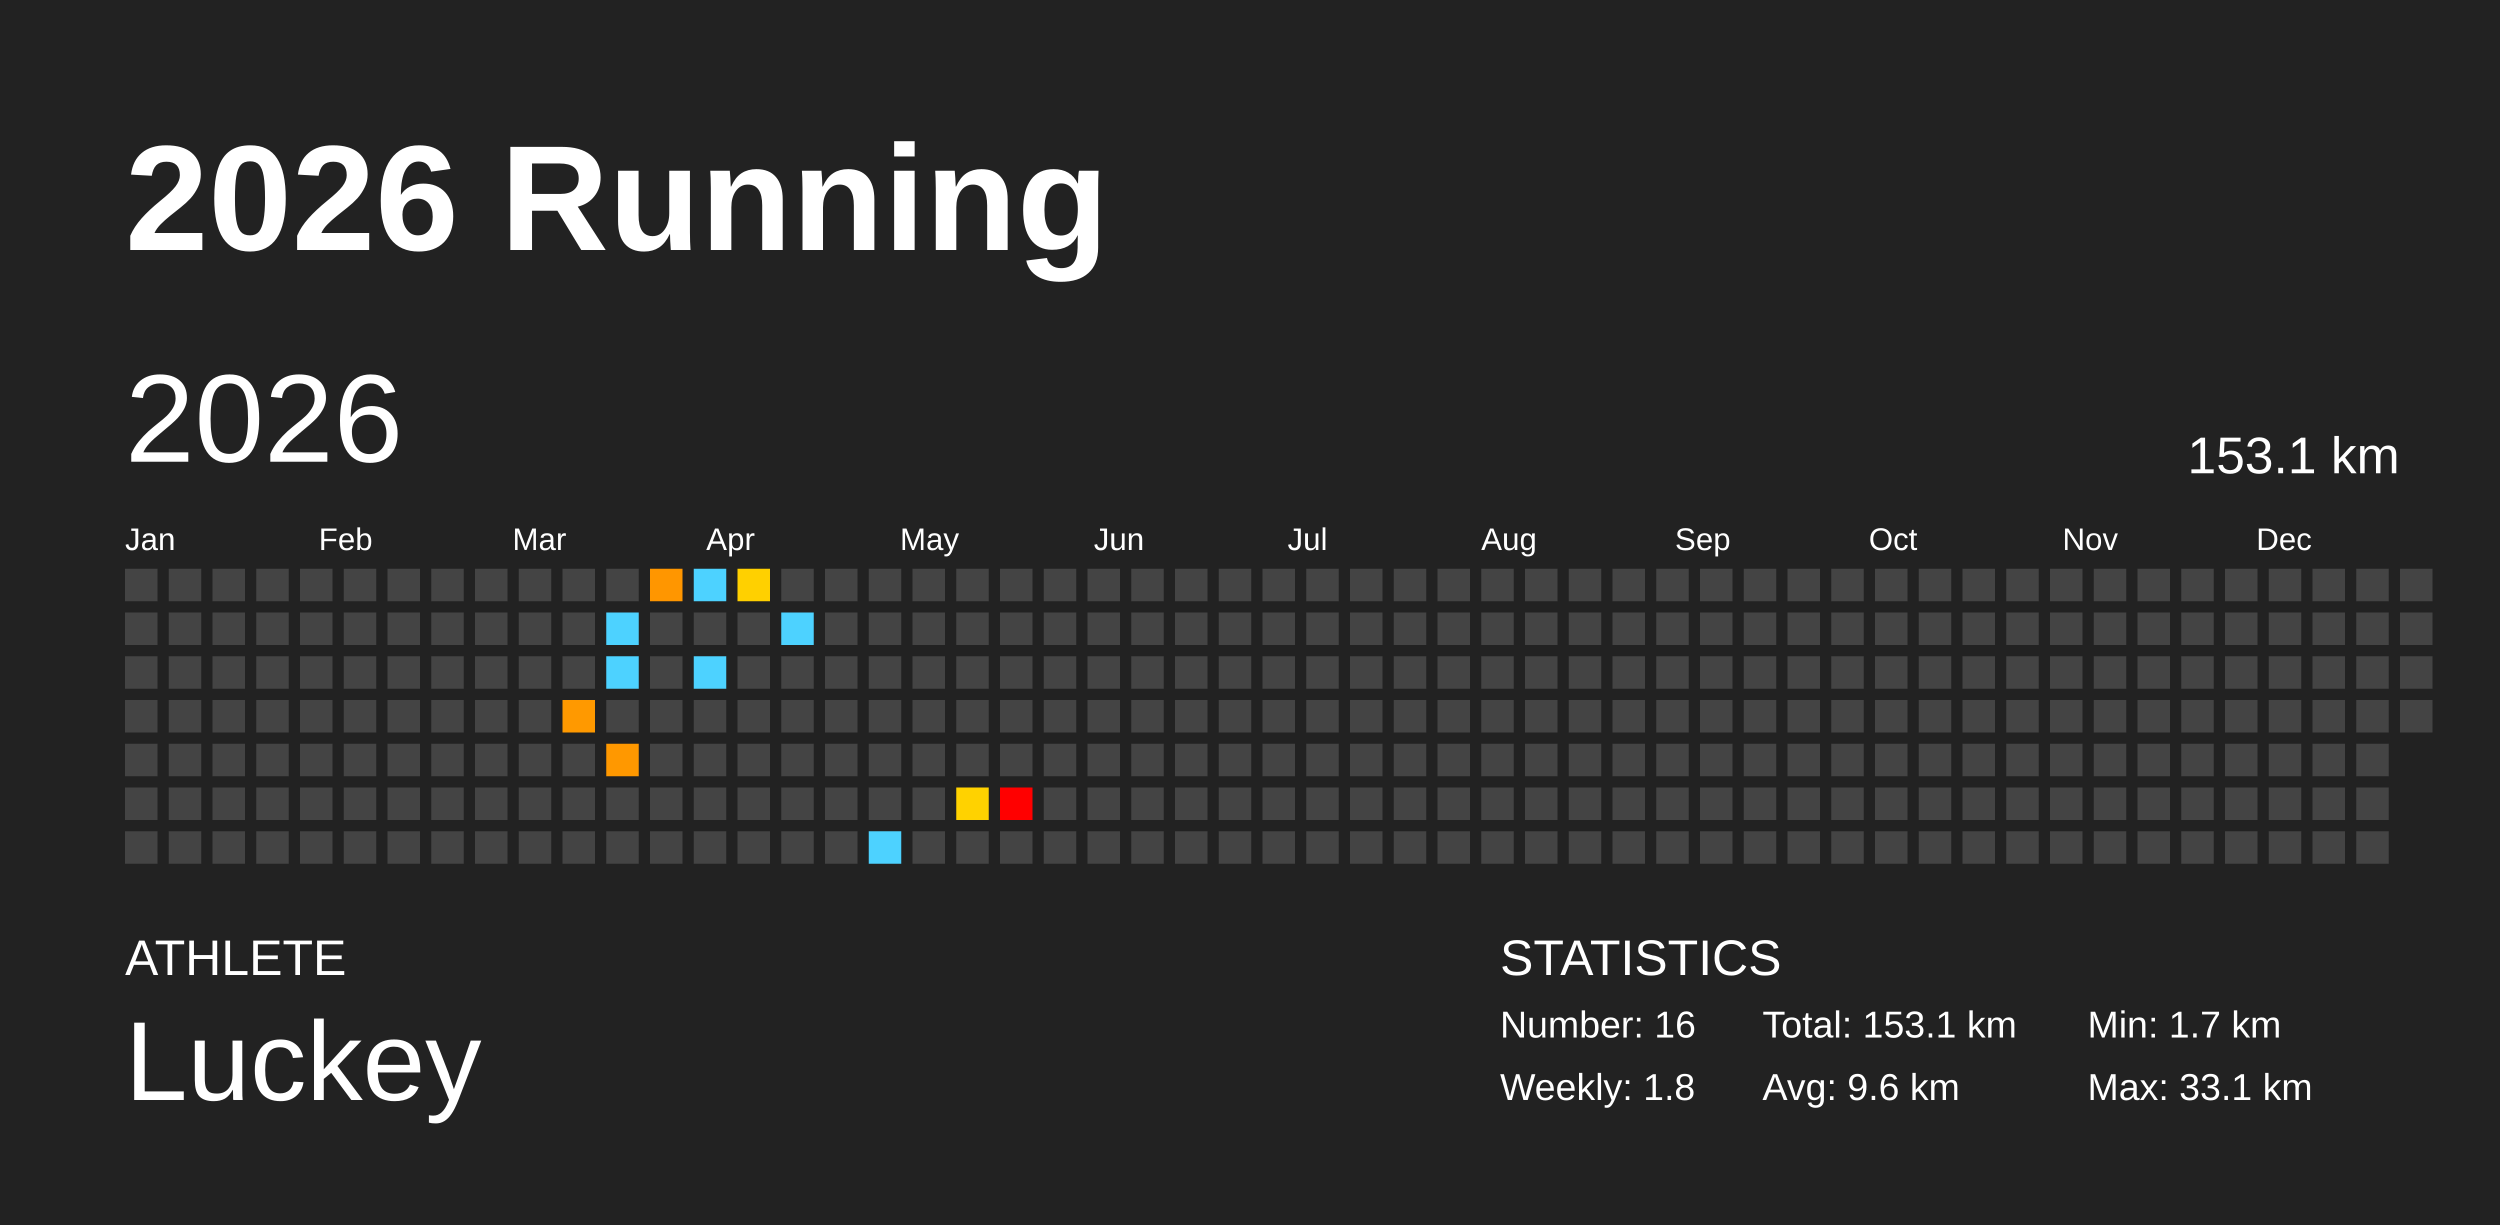
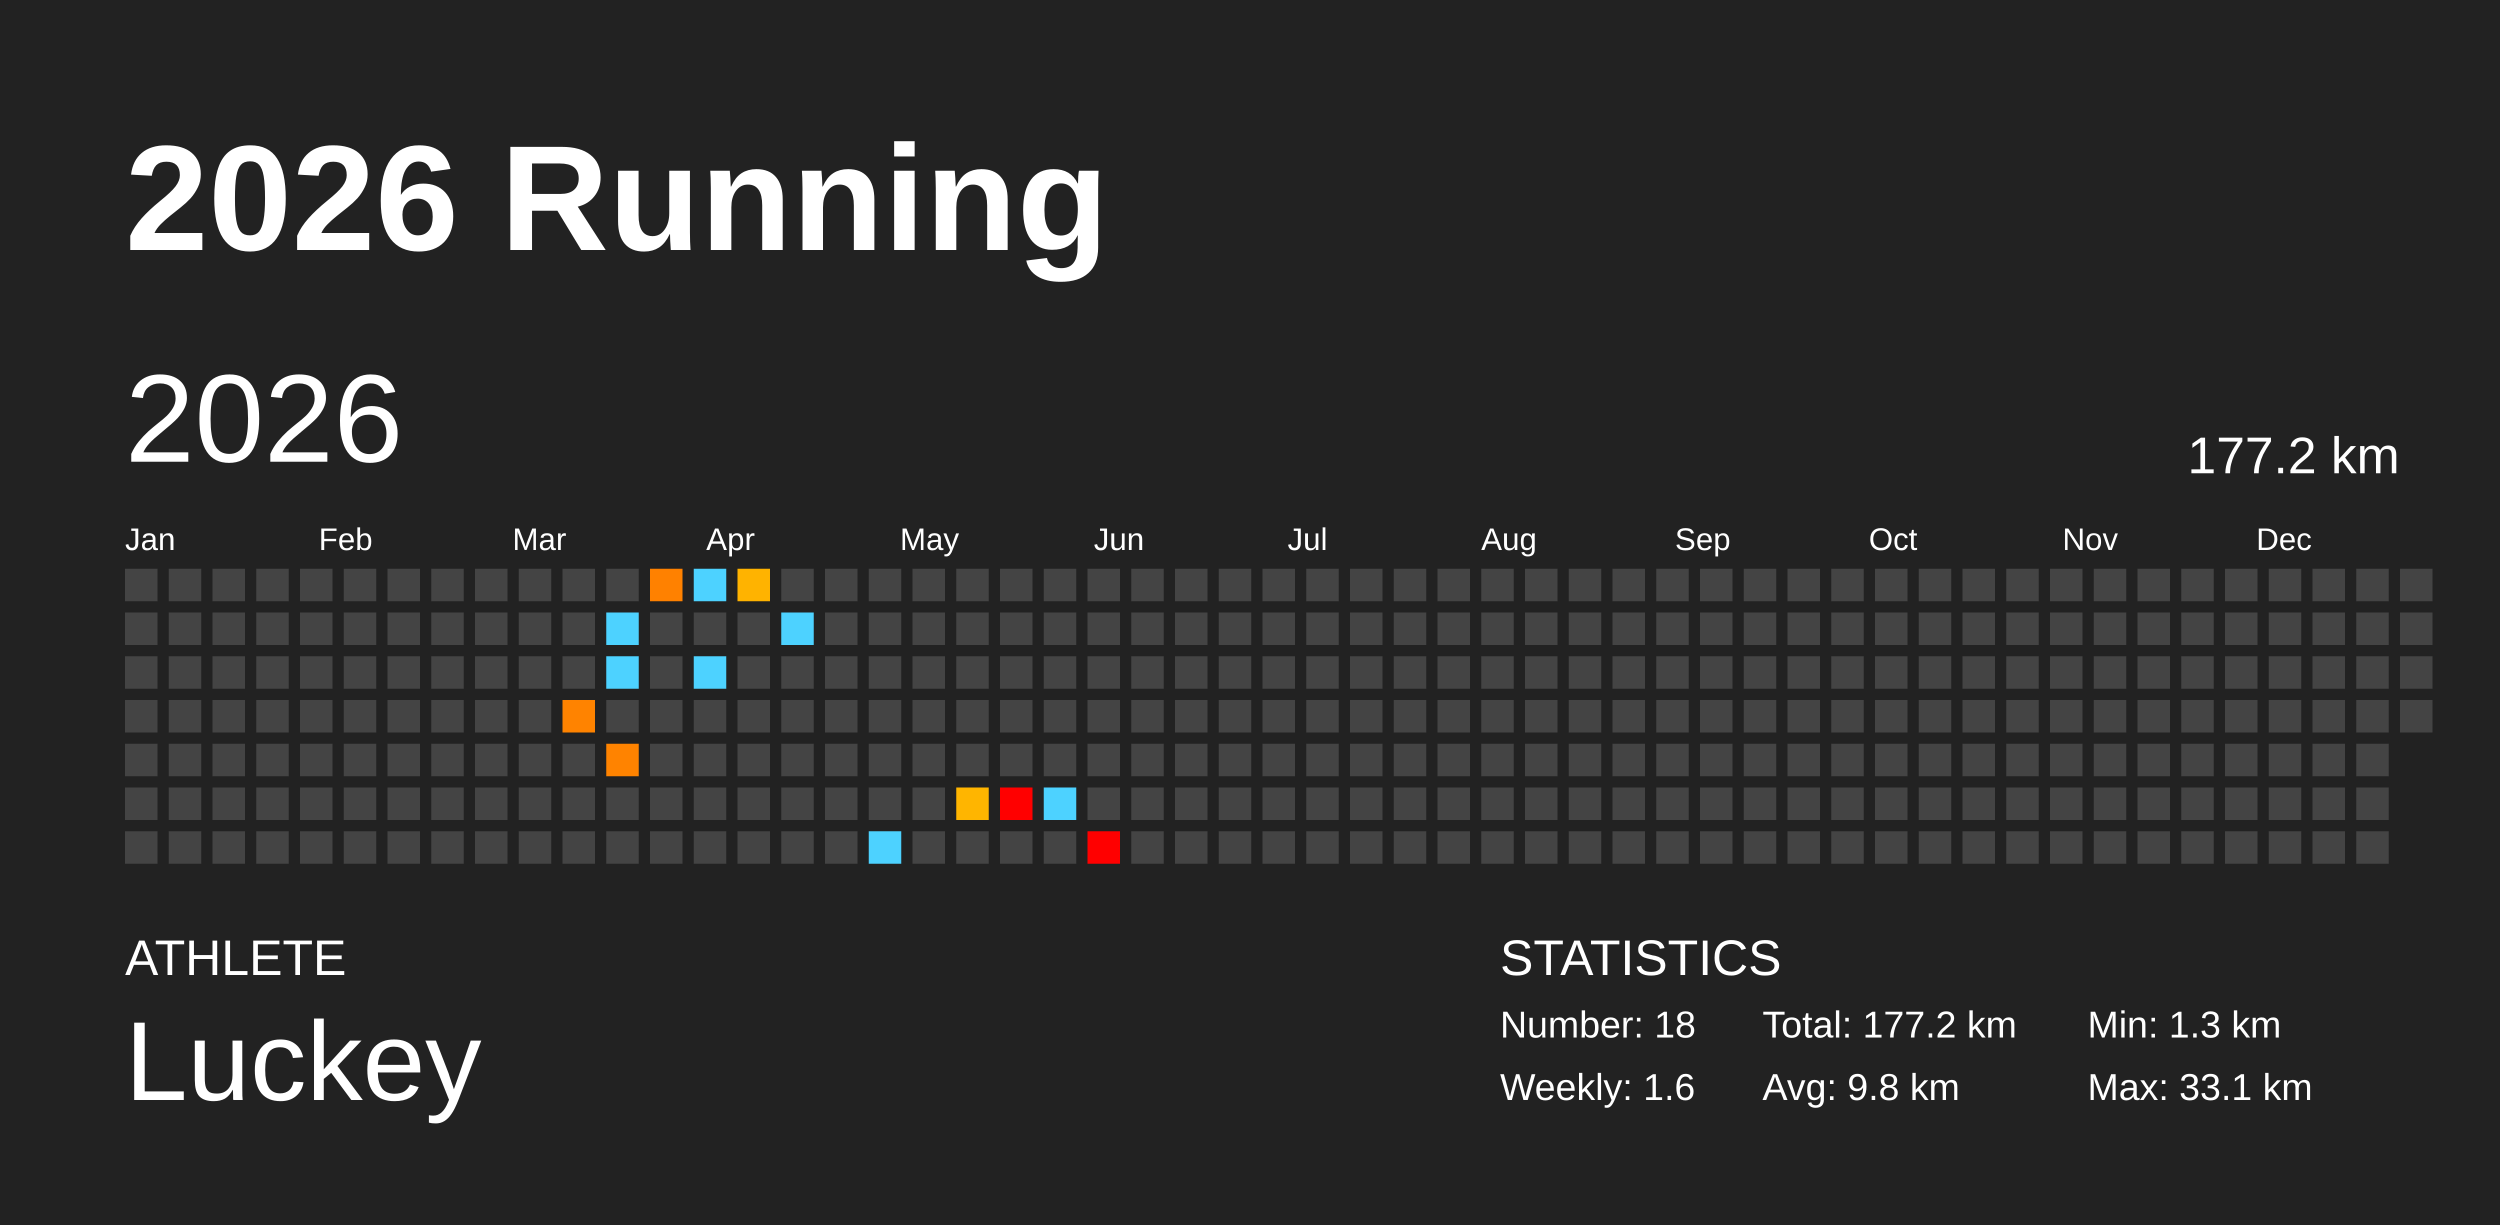
<svg xmlns="http://www.w3.org/2000/svg" baseProfile="full" height="98mm" version="1.1" viewBox="0,0,200,98" width="200mm">
  <defs />
  <rect fill="#222222" height="98" width="200" x="0" y="0" />
  <text fill="#FFFFFF" style="font-size:12px; font-family:Arial; font-weight:bold;" x="10" y="20">2026 Running</text>
  <text fill="#FFFFFF" style="font-size:4px; font-family:Arial" x="10" y="78">ATHLETE</text>
  <text fill="#FFFFFF" style="font-size:9px; font-family:Arial" x="10" y="88">Luckey</text>
  <text fill="#FFFFFF" style="font-size:4px; font-family:Arial" x="120" y="78">STATISTICS</text>
-   <text fill="#FFFFFF" style="font-size:3px; font-family:Arial" x="120" y="83">Number: 16</text>
-   <text fill="#FFFFFF" style="font-size:3px; font-family:Arial" x="120" y="88">Weekly: 1.8</text>
-   <text fill="#FFFFFF" style="font-size:3px; font-family:Arial" x="141" y="83">Total: 153.1 km</text>
-   <text fill="#FFFFFF" style="font-size:3px; font-family:Arial" x="141" y="88">Avg: 9.6 km</text>
-   <text fill="#FFFFFF" style="font-size:3px; font-family:Arial" x="167" y="83">Min: 1.7 km</text>
+   <text fill="#FFFFFF" style="font-size:3px; font-family:Arial" x="120" y="83">Number: 18</text>
+   <text fill="#FFFFFF" style="font-size:3px; font-family:Arial" x="120" y="88">Weekly: 1.6</text>
+   <text fill="#FFFFFF" style="font-size:3px; font-family:Arial" x="141" y="83">Total: 177.2 km</text>
+   <text fill="#FFFFFF" style="font-size:3px; font-family:Arial" x="141" y="88">Avg: 9.8 km</text>
+   <text fill="#FFFFFF" style="font-size:3px; font-family:Arial" x="167" y="83">Min: 1.3 km</text>
  <text fill="#FFFFFF" style="font-size:3px; font-family:Arial" x="167" y="88">Max: 33.1 km</text>
  <text dominant-baseline="hanging" fill="#FFFFFF" style="font-size:10.0px; font-family:Arial;" x="10" y="30">2026</text>
-   <text dominant-baseline="hanging" fill="#FFFFFF" style="font-size:4.125px; font-family:Arial;" x="175" y="35">153.1 km</text>
+   <text dominant-baseline="hanging" fill="#FFFFFF" style="font-size:4.125px; font-family:Arial;" x="175" y="35">177.2 km</text>
  <text fill="#FFFFFF" style="font-size:2.5px; font-family:Arial" x="10.0" y="44">Jan</text>
  <text fill="#FFFFFF" style="font-size:2.5px; font-family:Arial" x="25.5" y="44">Feb</text>
  <text fill="#FFFFFF" style="font-size:2.5px; font-family:Arial" x="41.0" y="44">Mar</text>
  <text fill="#FFFFFF" style="font-size:2.5px; font-family:Arial" x="56.5" y="44">Apr</text>
  <text fill="#FFFFFF" style="font-size:2.5px; font-family:Arial" x="72.0" y="44">May</text>
  <text fill="#FFFFFF" style="font-size:2.5px; font-family:Arial" x="87.5" y="44">Jun</text>
  <text fill="#FFFFFF" style="font-size:2.5px; font-family:Arial" x="103.0" y="44">Jul</text>
  <text fill="#FFFFFF" style="font-size:2.5px; font-family:Arial" x="118.5" y="44">Aug</text>
  <text fill="#FFFFFF" style="font-size:2.5px; font-family:Arial" x="134.0" y="44">Sep</text>
  <text fill="#FFFFFF" style="font-size:2.5px; font-family:Arial" x="149.5" y="44">Oct</text>
  <text fill="#FFFFFF" style="font-size:2.5px; font-family:Arial" x="165.0" y="44">Nov</text>
  <text fill="#FFFFFF" style="font-size:2.5px; font-family:Arial" x="180.5" y="44">Dec</text>
  <rect fill="#444444" height="2.6" width="2.6" x="10.0" y="45.5" />
  <rect fill="#444444" height="2.6" width="2.6" x="10.0" y="49.0" />
  <rect fill="#444444" height="2.6" width="2.6" x="10.0" y="52.5" />
  <rect fill="#444444" height="2.6" width="2.6" x="10.0" y="56.0" />
  <rect fill="#444444" height="2.6" width="2.6" x="10.0" y="59.5" />
  <rect fill="#444444" height="2.6" width="2.6" x="10.0" y="63.0" />
  <rect fill="#444444" height="2.6" width="2.6" x="10.0" y="66.5" />
  <rect fill="#444444" height="2.6" width="2.6" x="13.5" y="45.5" />
  <rect fill="#444444" height="2.6" width="2.6" x="13.5" y="49.0" />
  <rect fill="#444444" height="2.6" width="2.6" x="13.5" y="52.5" />
  <rect fill="#444444" height="2.6" width="2.6" x="13.5" y="56.0" />
  <rect fill="#444444" height="2.6" width="2.6" x="13.5" y="59.5" />
  <rect fill="#444444" height="2.6" width="2.6" x="13.5" y="63.0" />
  <rect fill="#444444" height="2.6" width="2.6" x="13.5" y="66.5" />
  <rect fill="#444444" height="2.6" width="2.6" x="17.0" y="45.5" />
  <rect fill="#444444" height="2.6" width="2.6" x="17.0" y="49.0" />
  <rect fill="#444444" height="2.6" width="2.6" x="17.0" y="52.5" />
  <rect fill="#444444" height="2.6" width="2.6" x="17.0" y="56.0" />
  <rect fill="#444444" height="2.6" width="2.6" x="17.0" y="59.5" />
  <rect fill="#444444" height="2.6" width="2.6" x="17.0" y="63.0" />
  <rect fill="#444444" height="2.6" width="2.6" x="17.0" y="66.5" />
  <rect fill="#444444" height="2.6" width="2.6" x="20.5" y="45.5" />
  <rect fill="#444444" height="2.6" width="2.6" x="20.5" y="49.0" />
  <rect fill="#444444" height="2.6" width="2.6" x="20.5" y="52.5" />
  <rect fill="#444444" height="2.6" width="2.6" x="20.5" y="56.0" />
  <rect fill="#444444" height="2.6" width="2.6" x="20.5" y="59.5" />
  <rect fill="#444444" height="2.6" width="2.6" x="20.5" y="63.0" />
  <rect fill="#444444" height="2.6" width="2.6" x="20.5" y="66.5" />
  <rect fill="#444444" height="2.6" width="2.6" x="24.0" y="45.5" />
  <rect fill="#444444" height="2.6" width="2.6" x="24.0" y="49.0" />
  <rect fill="#444444" height="2.6" width="2.6" x="24.0" y="52.5" />
  <rect fill="#444444" height="2.6" width="2.6" x="24.0" y="56.0" />
  <rect fill="#444444" height="2.6" width="2.6" x="24.0" y="59.5" />
  <rect fill="#444444" height="2.6" width="2.6" x="24.0" y="63.0" />
  <rect fill="#444444" height="2.6" width="2.6" x="24.0" y="66.5" />
  <rect fill="#444444" height="2.6" width="2.6" x="27.5" y="45.5" />
  <rect fill="#444444" height="2.6" width="2.6" x="27.5" y="49.0" />
  <rect fill="#444444" height="2.6" width="2.6" x="27.5" y="52.5" />
  <rect fill="#444444" height="2.6" width="2.6" x="27.5" y="56.0" />
  <rect fill="#444444" height="2.6" width="2.6" x="27.5" y="59.5" />
  <rect fill="#444444" height="2.6" width="2.6" x="27.5" y="63.0" />
  <rect fill="#444444" height="2.6" width="2.6" x="27.5" y="66.5" />
  <rect fill="#444444" height="2.6" width="2.6" x="31.0" y="45.5" />
  <rect fill="#444444" height="2.6" width="2.6" x="31.0" y="49.0" />
  <rect fill="#444444" height="2.6" width="2.6" x="31.0" y="52.5" />
  <rect fill="#444444" height="2.6" width="2.6" x="31.0" y="56.0" />
  <rect fill="#444444" height="2.6" width="2.6" x="31.0" y="59.5" />
  <rect fill="#444444" height="2.6" width="2.6" x="31.0" y="63.0" />
  <rect fill="#444444" height="2.6" width="2.6" x="31.0" y="66.5" />
  <rect fill="#444444" height="2.6" width="2.6" x="34.5" y="45.5" />
  <rect fill="#444444" height="2.6" width="2.6" x="34.5" y="49.0" />
  <rect fill="#444444" height="2.6" width="2.6" x="34.5" y="52.5" />
  <rect fill="#444444" height="2.6" width="2.6" x="34.5" y="56.0" />
  <rect fill="#444444" height="2.6" width="2.6" x="34.5" y="59.5" />
  <rect fill="#444444" height="2.6" width="2.6" x="34.5" y="63.0" />
  <rect fill="#444444" height="2.6" width="2.6" x="34.5" y="66.5" />
  <rect fill="#444444" height="2.6" width="2.6" x="38.0" y="45.5" />
  <rect fill="#444444" height="2.6" width="2.6" x="38.0" y="49.0" />
  <rect fill="#444444" height="2.6" width="2.6" x="38.0" y="52.5" />
  <rect fill="#444444" height="2.6" width="2.6" x="38.0" y="56.0" />
  <rect fill="#444444" height="2.6" width="2.6" x="38.0" y="59.5" />
  <rect fill="#444444" height="2.6" width="2.6" x="38.0" y="63.0" />
  <rect fill="#444444" height="2.6" width="2.6" x="38.0" y="66.5" />
  <rect fill="#444444" height="2.6" width="2.6" x="41.5" y="45.5" />
  <rect fill="#444444" height="2.6" width="2.6" x="41.5" y="49.0" />
  <rect fill="#444444" height="2.6" width="2.6" x="41.5" y="52.5" />
  <rect fill="#444444" height="2.6" width="2.6" x="41.5" y="56.0" />
  <rect fill="#444444" height="2.6" width="2.6" x="41.5" y="59.5" />
  <rect fill="#444444" height="2.6" width="2.6" x="41.5" y="63.0" />
  <rect fill="#444444" height="2.6" width="2.6" x="41.5" y="66.5" />
  <rect fill="#444444" height="2.6" width="2.6" x="45.0" y="45.5" />
  <rect fill="#444444" height="2.6" width="2.6" x="45.0" y="49.0" />
  <rect fill="#444444" height="2.6" width="2.6" x="45.0" y="52.5" />
-   <rect fill="#ff9900" height="2.6" width="2.6" x="45.0" y="56.0" />
+   <rect fill="#ff8300" height="2.6" width="2.6" x="45.0" y="56.0" />
  <rect fill="#444444" height="2.6" width="2.6" x="45.0" y="59.5" />
  <rect fill="#444444" height="2.6" width="2.6" x="45.0" y="63.0" />
  <rect fill="#444444" height="2.6" width="2.6" x="45.0" y="66.5" />
  <rect fill="#444444" height="2.6" width="2.6" x="48.5" y="45.5" />
  <rect fill="#4dd2ff" height="2.6" width="2.6" x="48.5" y="49.0" />
  <rect fill="#4dd2ff" height="2.6" width="2.6" x="48.5" y="52.5" />
  <rect fill="#444444" height="2.6" width="2.6" x="48.5" y="56.0" />
-   <rect fill="#ff9800" height="2.6" width="2.6" x="48.5" y="59.5" />
+   <rect fill="#ff8300" height="2.6" width="2.6" x="48.5" y="59.5" />
  <rect fill="#444444" height="2.6" width="2.6" x="48.5" y="63.0" />
  <rect fill="#444444" height="2.6" width="2.6" x="48.5" y="66.5" />
-   <rect fill="#ff9600" height="2.6" width="2.6" x="52.0" y="45.5" />
+   <rect fill="#ff8100" height="2.6" width="2.6" x="52.0" y="45.5" />
  <rect fill="#444444" height="2.6" width="2.6" x="52.0" y="49.0" />
  <rect fill="#444444" height="2.6" width="2.6" x="52.0" y="52.5" />
  <rect fill="#444444" height="2.6" width="2.6" x="52.0" y="56.0" />
  <rect fill="#444444" height="2.6" width="2.6" x="52.0" y="59.5" />
  <rect fill="#444444" height="2.6" width="2.6" x="52.0" y="63.0" />
  <rect fill="#444444" height="2.6" width="2.6" x="52.0" y="66.5" />
  <rect fill="#4dd2ff" height="2.6" width="2.6" x="55.5" y="45.5" />
  <rect fill="#444444" height="2.6" width="2.6" x="55.5" y="49.0" />
  <rect fill="#4dd2ff" height="2.6" width="2.6" x="55.5" y="52.5" />
  <rect fill="#444444" height="2.6" width="2.6" x="55.5" y="56.0" />
  <rect fill="#444444" height="2.6" width="2.6" x="55.5" y="59.5" />
  <rect fill="#444444" height="2.6" width="2.6" x="55.5" y="63.0" />
  <rect fill="#444444" height="2.6" width="2.6" x="55.5" y="66.5" />
-   <rect fill="#ffd000" height="2.6" width="2.6" x="59.0" y="45.5" />
+   <rect fill="#ffb300" height="2.6" width="2.6" x="59.0" y="45.5" />
  <rect fill="#444444" height="2.6" width="2.6" x="59.0" y="49.0" />
  <rect fill="#444444" height="2.6" width="2.6" x="59.0" y="52.5" />
  <rect fill="#444444" height="2.6" width="2.6" x="59.0" y="56.0" />
  <rect fill="#444444" height="2.6" width="2.6" x="59.0" y="59.5" />
  <rect fill="#444444" height="2.6" width="2.6" x="59.0" y="63.0" />
  <rect fill="#444444" height="2.6" width="2.6" x="59.0" y="66.5" />
  <rect fill="#444444" height="2.6" width="2.6" x="62.5" y="45.5" />
  <rect fill="#4dd2ff" height="2.6" width="2.6" x="62.5" y="49.0" />
  <rect fill="#444444" height="2.6" width="2.6" x="62.5" y="52.5" />
  <rect fill="#444444" height="2.6" width="2.6" x="62.5" y="56.0" />
  <rect fill="#444444" height="2.6" width="2.6" x="62.5" y="59.5" />
  <rect fill="#444444" height="2.6" width="2.6" x="62.5" y="63.0" />
  <rect fill="#444444" height="2.6" width="2.6" x="62.5" y="66.5" />
  <rect fill="#444444" height="2.6" width="2.6" x="66.0" y="45.5" />
  <rect fill="#444444" height="2.6" width="2.6" x="66.0" y="49.0" />
  <rect fill="#444444" height="2.6" width="2.6" x="66.0" y="52.5" />
  <rect fill="#444444" height="2.6" width="2.6" x="66.0" y="56.0" />
  <rect fill="#444444" height="2.6" width="2.6" x="66.0" y="59.5" />
  <rect fill="#444444" height="2.6" width="2.6" x="66.0" y="63.0" />
  <rect fill="#444444" height="2.6" width="2.6" x="66.0" y="66.5" />
  <rect fill="#444444" height="2.6" width="2.6" x="69.5" y="45.5" />
  <rect fill="#444444" height="2.6" width="2.6" x="69.5" y="49.0" />
  <rect fill="#444444" height="2.6" width="2.6" x="69.5" y="52.5" />
  <rect fill="#444444" height="2.6" width="2.6" x="69.5" y="56.0" />
  <rect fill="#444444" height="2.6" width="2.6" x="69.5" y="59.5" />
  <rect fill="#444444" height="2.6" width="2.6" x="69.5" y="63.0" />
  <rect fill="#4dd2ff" height="2.6" width="2.6" x="69.5" y="66.5" />
  <rect fill="#444444" height="2.6" width="2.6" x="73.0" y="45.5" />
  <rect fill="#444444" height="2.6" width="2.6" x="73.0" y="49.0" />
  <rect fill="#444444" height="2.6" width="2.6" x="73.0" y="52.5" />
  <rect fill="#444444" height="2.6" width="2.6" x="73.0" y="56.0" />
  <rect fill="#444444" height="2.6" width="2.6" x="73.0" y="59.5" />
  <rect fill="#444444" height="2.6" width="2.6" x="73.0" y="63.0" />
  <rect fill="#444444" height="2.6" width="2.6" x="73.0" y="66.5" />
  <rect fill="#444444" height="2.6" width="2.6" x="76.5" y="45.5" />
  <rect fill="#444444" height="2.6" width="2.6" x="76.5" y="49.0" />
  <rect fill="#444444" height="2.6" width="2.6" x="76.5" y="52.5" />
  <rect fill="#444444" height="2.6" width="2.6" x="76.5" y="56.0" />
  <rect fill="#444444" height="2.6" width="2.6" x="76.5" y="59.5" />
-   <rect fill="#ffd200" height="2.6" width="2.6" x="76.5" y="63.0" />
+   <rect fill="#ffb500" height="2.6" width="2.6" x="76.5" y="63.0" />
  <rect fill="#444444" height="2.6" width="2.6" x="76.5" y="66.5" />
  <rect fill="#444444" height="2.6" width="2.6" x="80.0" y="45.5" />
  <rect fill="#444444" height="2.6" width="2.6" x="80.0" y="49.0" />
  <rect fill="#444444" height="2.6" width="2.6" x="80.0" y="52.5" />
  <rect fill="#444444" height="2.6" width="2.6" x="80.0" y="56.0" />
  <rect fill="#444444" height="2.6" width="2.6" x="80.0" y="59.5" />
  <rect fill="red" height="2.6" width="2.6" x="80.0" y="63.0" />
  <rect fill="#444444" height="2.6" width="2.6" x="80.0" y="66.5" />
  <rect fill="#444444" height="2.6" width="2.6" x="83.5" y="45.5" />
  <rect fill="#444444" height="2.6" width="2.6" x="83.5" y="49.0" />
  <rect fill="#444444" height="2.6" width="2.6" x="83.5" y="52.5" />
  <rect fill="#444444" height="2.6" width="2.6" x="83.5" y="56.0" />
  <rect fill="#444444" height="2.6" width="2.6" x="83.5" y="59.5" />
-   <rect fill="#444444" height="2.6" width="2.6" x="83.5" y="63.0" />
+   <rect fill="#4dd2ff" height="2.6" width="2.6" x="83.5" y="63.0" />
  <rect fill="#444444" height="2.6" width="2.6" x="83.5" y="66.5" />
  <rect fill="#444444" height="2.6" width="2.6" x="87.0" y="45.5" />
  <rect fill="#444444" height="2.6" width="2.6" x="87.0" y="49.0" />
  <rect fill="#444444" height="2.6" width="2.6" x="87.0" y="52.5" />
  <rect fill="#444444" height="2.6" width="2.6" x="87.0" y="56.0" />
  <rect fill="#444444" height="2.6" width="2.6" x="87.0" y="59.5" />
  <rect fill="#444444" height="2.6" width="2.6" x="87.0" y="63.0" />
-   <rect fill="#444444" height="2.6" width="2.6" x="87.0" y="66.5" />
+   <rect fill="red" height="2.6" width="2.6" x="87.0" y="66.5" />
  <rect fill="#444444" height="2.6" width="2.6" x="90.5" y="45.5" />
  <rect fill="#444444" height="2.6" width="2.6" x="90.5" y="49.0" />
  <rect fill="#444444" height="2.6" width="2.6" x="90.5" y="52.5" />
  <rect fill="#444444" height="2.6" width="2.6" x="90.5" y="56.0" />
  <rect fill="#444444" height="2.6" width="2.6" x="90.5" y="59.5" />
  <rect fill="#444444" height="2.6" width="2.6" x="90.5" y="63.0" />
  <rect fill="#444444" height="2.6" width="2.6" x="90.5" y="66.5" />
  <rect fill="#444444" height="2.6" width="2.6" x="94.0" y="45.5" />
  <rect fill="#444444" height="2.6" width="2.6" x="94.0" y="49.0" />
  <rect fill="#444444" height="2.6" width="2.6" x="94.0" y="52.5" />
  <rect fill="#444444" height="2.6" width="2.6" x="94.0" y="56.0" />
  <rect fill="#444444" height="2.6" width="2.6" x="94.0" y="59.5" />
  <rect fill="#444444" height="2.6" width="2.6" x="94.0" y="63.0" />
  <rect fill="#444444" height="2.6" width="2.6" x="94.0" y="66.5" />
  <rect fill="#444444" height="2.6" width="2.6" x="97.5" y="45.5" />
  <rect fill="#444444" height="2.6" width="2.6" x="97.5" y="49.0" />
  <rect fill="#444444" height="2.6" width="2.6" x="97.5" y="52.5" />
  <rect fill="#444444" height="2.6" width="2.6" x="97.5" y="56.0" />
  <rect fill="#444444" height="2.6" width="2.6" x="97.5" y="59.5" />
  <rect fill="#444444" height="2.6" width="2.6" x="97.5" y="63.0" />
  <rect fill="#444444" height="2.6" width="2.6" x="97.5" y="66.5" />
  <rect fill="#444444" height="2.6" width="2.6" x="101.0" y="45.5" />
  <rect fill="#444444" height="2.6" width="2.6" x="101.0" y="49.0" />
  <rect fill="#444444" height="2.6" width="2.6" x="101.0" y="52.5" />
  <rect fill="#444444" height="2.6" width="2.6" x="101.0" y="56.0" />
  <rect fill="#444444" height="2.6" width="2.6" x="101.0" y="59.5" />
  <rect fill="#444444" height="2.6" width="2.6" x="101.0" y="63.0" />
  <rect fill="#444444" height="2.6" width="2.6" x="101.0" y="66.5" />
  <rect fill="#444444" height="2.6" width="2.6" x="104.5" y="45.5" />
  <rect fill="#444444" height="2.6" width="2.6" x="104.5" y="49.0" />
  <rect fill="#444444" height="2.6" width="2.6" x="104.5" y="52.5" />
  <rect fill="#444444" height="2.6" width="2.6" x="104.5" y="56.0" />
  <rect fill="#444444" height="2.6" width="2.6" x="104.5" y="59.5" />
  <rect fill="#444444" height="2.6" width="2.6" x="104.5" y="63.0" />
  <rect fill="#444444" height="2.6" width="2.6" x="104.5" y="66.5" />
  <rect fill="#444444" height="2.6" width="2.6" x="108.0" y="45.5" />
  <rect fill="#444444" height="2.6" width="2.6" x="108.0" y="49.0" />
  <rect fill="#444444" height="2.6" width="2.6" x="108.0" y="52.5" />
  <rect fill="#444444" height="2.6" width="2.6" x="108.0" y="56.0" />
  <rect fill="#444444" height="2.6" width="2.6" x="108.0" y="59.5" />
  <rect fill="#444444" height="2.6" width="2.6" x="108.0" y="63.0" />
  <rect fill="#444444" height="2.6" width="2.6" x="108.0" y="66.5" />
  <rect fill="#444444" height="2.6" width="2.6" x="111.5" y="45.5" />
  <rect fill="#444444" height="2.6" width="2.6" x="111.5" y="49.0" />
  <rect fill="#444444" height="2.6" width="2.6" x="111.5" y="52.5" />
  <rect fill="#444444" height="2.6" width="2.6" x="111.5" y="56.0" />
  <rect fill="#444444" height="2.6" width="2.6" x="111.5" y="59.5" />
  <rect fill="#444444" height="2.6" width="2.6" x="111.5" y="63.0" />
  <rect fill="#444444" height="2.6" width="2.6" x="111.5" y="66.5" />
  <rect fill="#444444" height="2.6" width="2.6" x="115.0" y="45.5" />
  <rect fill="#444444" height="2.6" width="2.6" x="115.0" y="49.0" />
  <rect fill="#444444" height="2.6" width="2.6" x="115.0" y="52.5" />
  <rect fill="#444444" height="2.6" width="2.6" x="115.0" y="56.0" />
  <rect fill="#444444" height="2.6" width="2.6" x="115.0" y="59.5" />
  <rect fill="#444444" height="2.6" width="2.6" x="115.0" y="63.0" />
  <rect fill="#444444" height="2.6" width="2.6" x="115.0" y="66.5" />
  <rect fill="#444444" height="2.6" width="2.6" x="118.5" y="45.5" />
  <rect fill="#444444" height="2.6" width="2.6" x="118.5" y="49.0" />
  <rect fill="#444444" height="2.6" width="2.6" x="118.5" y="52.5" />
  <rect fill="#444444" height="2.6" width="2.6" x="118.5" y="56.0" />
  <rect fill="#444444" height="2.6" width="2.6" x="118.5" y="59.5" />
  <rect fill="#444444" height="2.6" width="2.6" x="118.5" y="63.0" />
  <rect fill="#444444" height="2.6" width="2.6" x="118.5" y="66.5" />
  <rect fill="#444444" height="2.6" width="2.6" x="122.0" y="45.5" />
  <rect fill="#444444" height="2.6" width="2.6" x="122.0" y="49.0" />
  <rect fill="#444444" height="2.6" width="2.6" x="122.0" y="52.5" />
  <rect fill="#444444" height="2.6" width="2.6" x="122.0" y="56.0" />
  <rect fill="#444444" height="2.6" width="2.6" x="122.0" y="59.5" />
  <rect fill="#444444" height="2.6" width="2.6" x="122.0" y="63.0" />
  <rect fill="#444444" height="2.6" width="2.6" x="122.0" y="66.5" />
  <rect fill="#444444" height="2.6" width="2.6" x="125.5" y="45.5" />
  <rect fill="#444444" height="2.6" width="2.6" x="125.5" y="49.0" />
  <rect fill="#444444" height="2.6" width="2.6" x="125.5" y="52.5" />
  <rect fill="#444444" height="2.6" width="2.6" x="125.5" y="56.0" />
  <rect fill="#444444" height="2.6" width="2.6" x="125.5" y="59.5" />
  <rect fill="#444444" height="2.6" width="2.6" x="125.5" y="63.0" />
  <rect fill="#444444" height="2.6" width="2.6" x="125.5" y="66.5" />
  <rect fill="#444444" height="2.6" width="2.6" x="129.0" y="45.5" />
  <rect fill="#444444" height="2.6" width="2.6" x="129.0" y="49.0" />
  <rect fill="#444444" height="2.6" width="2.6" x="129.0" y="52.5" />
  <rect fill="#444444" height="2.6" width="2.6" x="129.0" y="56.0" />
  <rect fill="#444444" height="2.6" width="2.6" x="129.0" y="59.5" />
  <rect fill="#444444" height="2.6" width="2.6" x="129.0" y="63.0" />
  <rect fill="#444444" height="2.6" width="2.6" x="129.0" y="66.5" />
  <rect fill="#444444" height="2.6" width="2.6" x="132.5" y="45.5" />
  <rect fill="#444444" height="2.6" width="2.6" x="132.5" y="49.0" />
  <rect fill="#444444" height="2.6" width="2.6" x="132.5" y="52.5" />
  <rect fill="#444444" height="2.6" width="2.6" x="132.5" y="56.0" />
  <rect fill="#444444" height="2.6" width="2.6" x="132.5" y="59.5" />
  <rect fill="#444444" height="2.6" width="2.6" x="132.5" y="63.0" />
  <rect fill="#444444" height="2.6" width="2.6" x="132.5" y="66.5" />
  <rect fill="#444444" height="2.6" width="2.6" x="136.0" y="45.5" />
  <rect fill="#444444" height="2.6" width="2.6" x="136.0" y="49.0" />
  <rect fill="#444444" height="2.6" width="2.6" x="136.0" y="52.5" />
  <rect fill="#444444" height="2.6" width="2.6" x="136.0" y="56.0" />
  <rect fill="#444444" height="2.6" width="2.6" x="136.0" y="59.5" />
  <rect fill="#444444" height="2.6" width="2.6" x="136.0" y="63.0" />
  <rect fill="#444444" height="2.6" width="2.6" x="136.0" y="66.5" />
  <rect fill="#444444" height="2.6" width="2.6" x="139.5" y="45.5" />
  <rect fill="#444444" height="2.6" width="2.6" x="139.5" y="49.0" />
  <rect fill="#444444" height="2.6" width="2.6" x="139.5" y="52.5" />
  <rect fill="#444444" height="2.6" width="2.6" x="139.5" y="56.0" />
  <rect fill="#444444" height="2.6" width="2.6" x="139.5" y="59.5" />
  <rect fill="#444444" height="2.6" width="2.6" x="139.5" y="63.0" />
  <rect fill="#444444" height="2.6" width="2.6" x="139.5" y="66.5" />
  <rect fill="#444444" height="2.6" width="2.6" x="143.0" y="45.5" />
  <rect fill="#444444" height="2.6" width="2.6" x="143.0" y="49.0" />
  <rect fill="#444444" height="2.6" width="2.6" x="143.0" y="52.5" />
  <rect fill="#444444" height="2.6" width="2.6" x="143.0" y="56.0" />
  <rect fill="#444444" height="2.6" width="2.6" x="143.0" y="59.5" />
  <rect fill="#444444" height="2.6" width="2.6" x="143.0" y="63.0" />
  <rect fill="#444444" height="2.6" width="2.6" x="143.0" y="66.5" />
  <rect fill="#444444" height="2.6" width="2.6" x="146.5" y="45.5" />
  <rect fill="#444444" height="2.6" width="2.6" x="146.5" y="49.0" />
  <rect fill="#444444" height="2.6" width="2.6" x="146.5" y="52.5" />
  <rect fill="#444444" height="2.6" width="2.6" x="146.5" y="56.0" />
  <rect fill="#444444" height="2.6" width="2.6" x="146.5" y="59.5" />
  <rect fill="#444444" height="2.6" width="2.6" x="146.5" y="63.0" />
  <rect fill="#444444" height="2.6" width="2.6" x="146.5" y="66.5" />
  <rect fill="#444444" height="2.6" width="2.6" x="150.0" y="45.5" />
  <rect fill="#444444" height="2.6" width="2.6" x="150.0" y="49.0" />
  <rect fill="#444444" height="2.6" width="2.6" x="150.0" y="52.5" />
  <rect fill="#444444" height="2.6" width="2.6" x="150.0" y="56.0" />
  <rect fill="#444444" height="2.6" width="2.6" x="150.0" y="59.5" />
  <rect fill="#444444" height="2.6" width="2.6" x="150.0" y="63.0" />
  <rect fill="#444444" height="2.6" width="2.6" x="150.0" y="66.5" />
  <rect fill="#444444" height="2.6" width="2.6" x="153.5" y="45.5" />
  <rect fill="#444444" height="2.6" width="2.6" x="153.5" y="49.0" />
  <rect fill="#444444" height="2.6" width="2.6" x="153.5" y="52.5" />
  <rect fill="#444444" height="2.6" width="2.6" x="153.5" y="56.0" />
  <rect fill="#444444" height="2.6" width="2.6" x="153.5" y="59.5" />
  <rect fill="#444444" height="2.6" width="2.6" x="153.5" y="63.0" />
  <rect fill="#444444" height="2.6" width="2.6" x="153.5" y="66.5" />
  <rect fill="#444444" height="2.6" width="2.6" x="157.0" y="45.5" />
  <rect fill="#444444" height="2.6" width="2.6" x="157.0" y="49.0" />
  <rect fill="#444444" height="2.6" width="2.6" x="157.0" y="52.5" />
  <rect fill="#444444" height="2.6" width="2.6" x="157.0" y="56.0" />
  <rect fill="#444444" height="2.6" width="2.6" x="157.0" y="59.5" />
  <rect fill="#444444" height="2.6" width="2.6" x="157.0" y="63.0" />
  <rect fill="#444444" height="2.6" width="2.6" x="157.0" y="66.5" />
  <rect fill="#444444" height="2.6" width="2.6" x="160.5" y="45.5" />
  <rect fill="#444444" height="2.6" width="2.6" x="160.5" y="49.0" />
  <rect fill="#444444" height="2.6" width="2.6" x="160.5" y="52.5" />
  <rect fill="#444444" height="2.6" width="2.6" x="160.5" y="56.0" />
  <rect fill="#444444" height="2.6" width="2.6" x="160.5" y="59.5" />
  <rect fill="#444444" height="2.6" width="2.6" x="160.5" y="63.0" />
  <rect fill="#444444" height="2.6" width="2.6" x="160.5" y="66.5" />
  <rect fill="#444444" height="2.6" width="2.6" x="164.0" y="45.5" />
  <rect fill="#444444" height="2.6" width="2.6" x="164.0" y="49.0" />
  <rect fill="#444444" height="2.6" width="2.6" x="164.0" y="52.5" />
  <rect fill="#444444" height="2.6" width="2.6" x="164.0" y="56.0" />
  <rect fill="#444444" height="2.6" width="2.6" x="164.0" y="59.5" />
  <rect fill="#444444" height="2.6" width="2.6" x="164.0" y="63.0" />
  <rect fill="#444444" height="2.6" width="2.6" x="164.0" y="66.5" />
  <rect fill="#444444" height="2.6" width="2.6" x="167.5" y="45.5" />
  <rect fill="#444444" height="2.6" width="2.6" x="167.5" y="49.0" />
  <rect fill="#444444" height="2.6" width="2.6" x="167.5" y="52.5" />
  <rect fill="#444444" height="2.6" width="2.6" x="167.5" y="56.0" />
  <rect fill="#444444" height="2.6" width="2.6" x="167.5" y="59.5" />
  <rect fill="#444444" height="2.6" width="2.6" x="167.5" y="63.0" />
  <rect fill="#444444" height="2.6" width="2.6" x="167.5" y="66.5" />
  <rect fill="#444444" height="2.6" width="2.6" x="171.0" y="45.5" />
  <rect fill="#444444" height="2.6" width="2.6" x="171.0" y="49.0" />
  <rect fill="#444444" height="2.6" width="2.6" x="171.0" y="52.5" />
  <rect fill="#444444" height="2.6" width="2.6" x="171.0" y="56.0" />
  <rect fill="#444444" height="2.6" width="2.6" x="171.0" y="59.5" />
  <rect fill="#444444" height="2.6" width="2.6" x="171.0" y="63.0" />
  <rect fill="#444444" height="2.6" width="2.6" x="171.0" y="66.5" />
  <rect fill="#444444" height="2.6" width="2.6" x="174.5" y="45.5" />
  <rect fill="#444444" height="2.6" width="2.6" x="174.5" y="49.0" />
  <rect fill="#444444" height="2.6" width="2.6" x="174.5" y="52.5" />
  <rect fill="#444444" height="2.6" width="2.6" x="174.5" y="56.0" />
  <rect fill="#444444" height="2.6" width="2.6" x="174.5" y="59.5" />
  <rect fill="#444444" height="2.6" width="2.6" x="174.5" y="63.0" />
  <rect fill="#444444" height="2.6" width="2.6" x="174.5" y="66.5" />
  <rect fill="#444444" height="2.6" width="2.6" x="178.0" y="45.5" />
  <rect fill="#444444" height="2.6" width="2.6" x="178.0" y="49.0" />
  <rect fill="#444444" height="2.6" width="2.6" x="178.0" y="52.5" />
  <rect fill="#444444" height="2.6" width="2.6" x="178.0" y="56.0" />
  <rect fill="#444444" height="2.6" width="2.6" x="178.0" y="59.5" />
  <rect fill="#444444" height="2.6" width="2.6" x="178.0" y="63.0" />
  <rect fill="#444444" height="2.6" width="2.6" x="178.0" y="66.5" />
  <rect fill="#444444" height="2.6" width="2.6" x="181.5" y="45.5" />
  <rect fill="#444444" height="2.6" width="2.6" x="181.5" y="49.0" />
  <rect fill="#444444" height="2.6" width="2.6" x="181.5" y="52.5" />
  <rect fill="#444444" height="2.6" width="2.6" x="181.5" y="56.0" />
  <rect fill="#444444" height="2.6" width="2.6" x="181.5" y="59.5" />
  <rect fill="#444444" height="2.6" width="2.6" x="181.5" y="63.0" />
  <rect fill="#444444" height="2.6" width="2.6" x="181.5" y="66.5" />
  <rect fill="#444444" height="2.6" width="2.6" x="185.0" y="45.5" />
  <rect fill="#444444" height="2.6" width="2.6" x="185.0" y="49.0" />
  <rect fill="#444444" height="2.6" width="2.6" x="185.0" y="52.5" />
  <rect fill="#444444" height="2.6" width="2.6" x="185.0" y="56.0" />
  <rect fill="#444444" height="2.6" width="2.6" x="185.0" y="59.5" />
  <rect fill="#444444" height="2.6" width="2.6" x="185.0" y="63.0" />
  <rect fill="#444444" height="2.6" width="2.6" x="185.0" y="66.5" />
  <rect fill="#444444" height="2.6" width="2.6" x="188.5" y="45.5" />
  <rect fill="#444444" height="2.6" width="2.6" x="188.5" y="49.0" />
  <rect fill="#444444" height="2.6" width="2.6" x="188.5" y="52.5" />
  <rect fill="#444444" height="2.6" width="2.6" x="188.5" y="56.0" />
  <rect fill="#444444" height="2.6" width="2.6" x="188.5" y="59.5" />
  <rect fill="#444444" height="2.6" width="2.6" x="188.5" y="63.0" />
  <rect fill="#444444" height="2.6" width="2.6" x="188.5" y="66.5" />
  <rect fill="#444444" height="2.6" width="2.6" x="192.0" y="45.5" />
  <rect fill="#444444" height="2.6" width="2.6" x="192.0" y="49.0" />
  <rect fill="#444444" height="2.6" width="2.6" x="192.0" y="52.5" />
  <rect fill="#444444" height="2.6" width="2.6" x="192.0" y="56.0" />
</svg>
